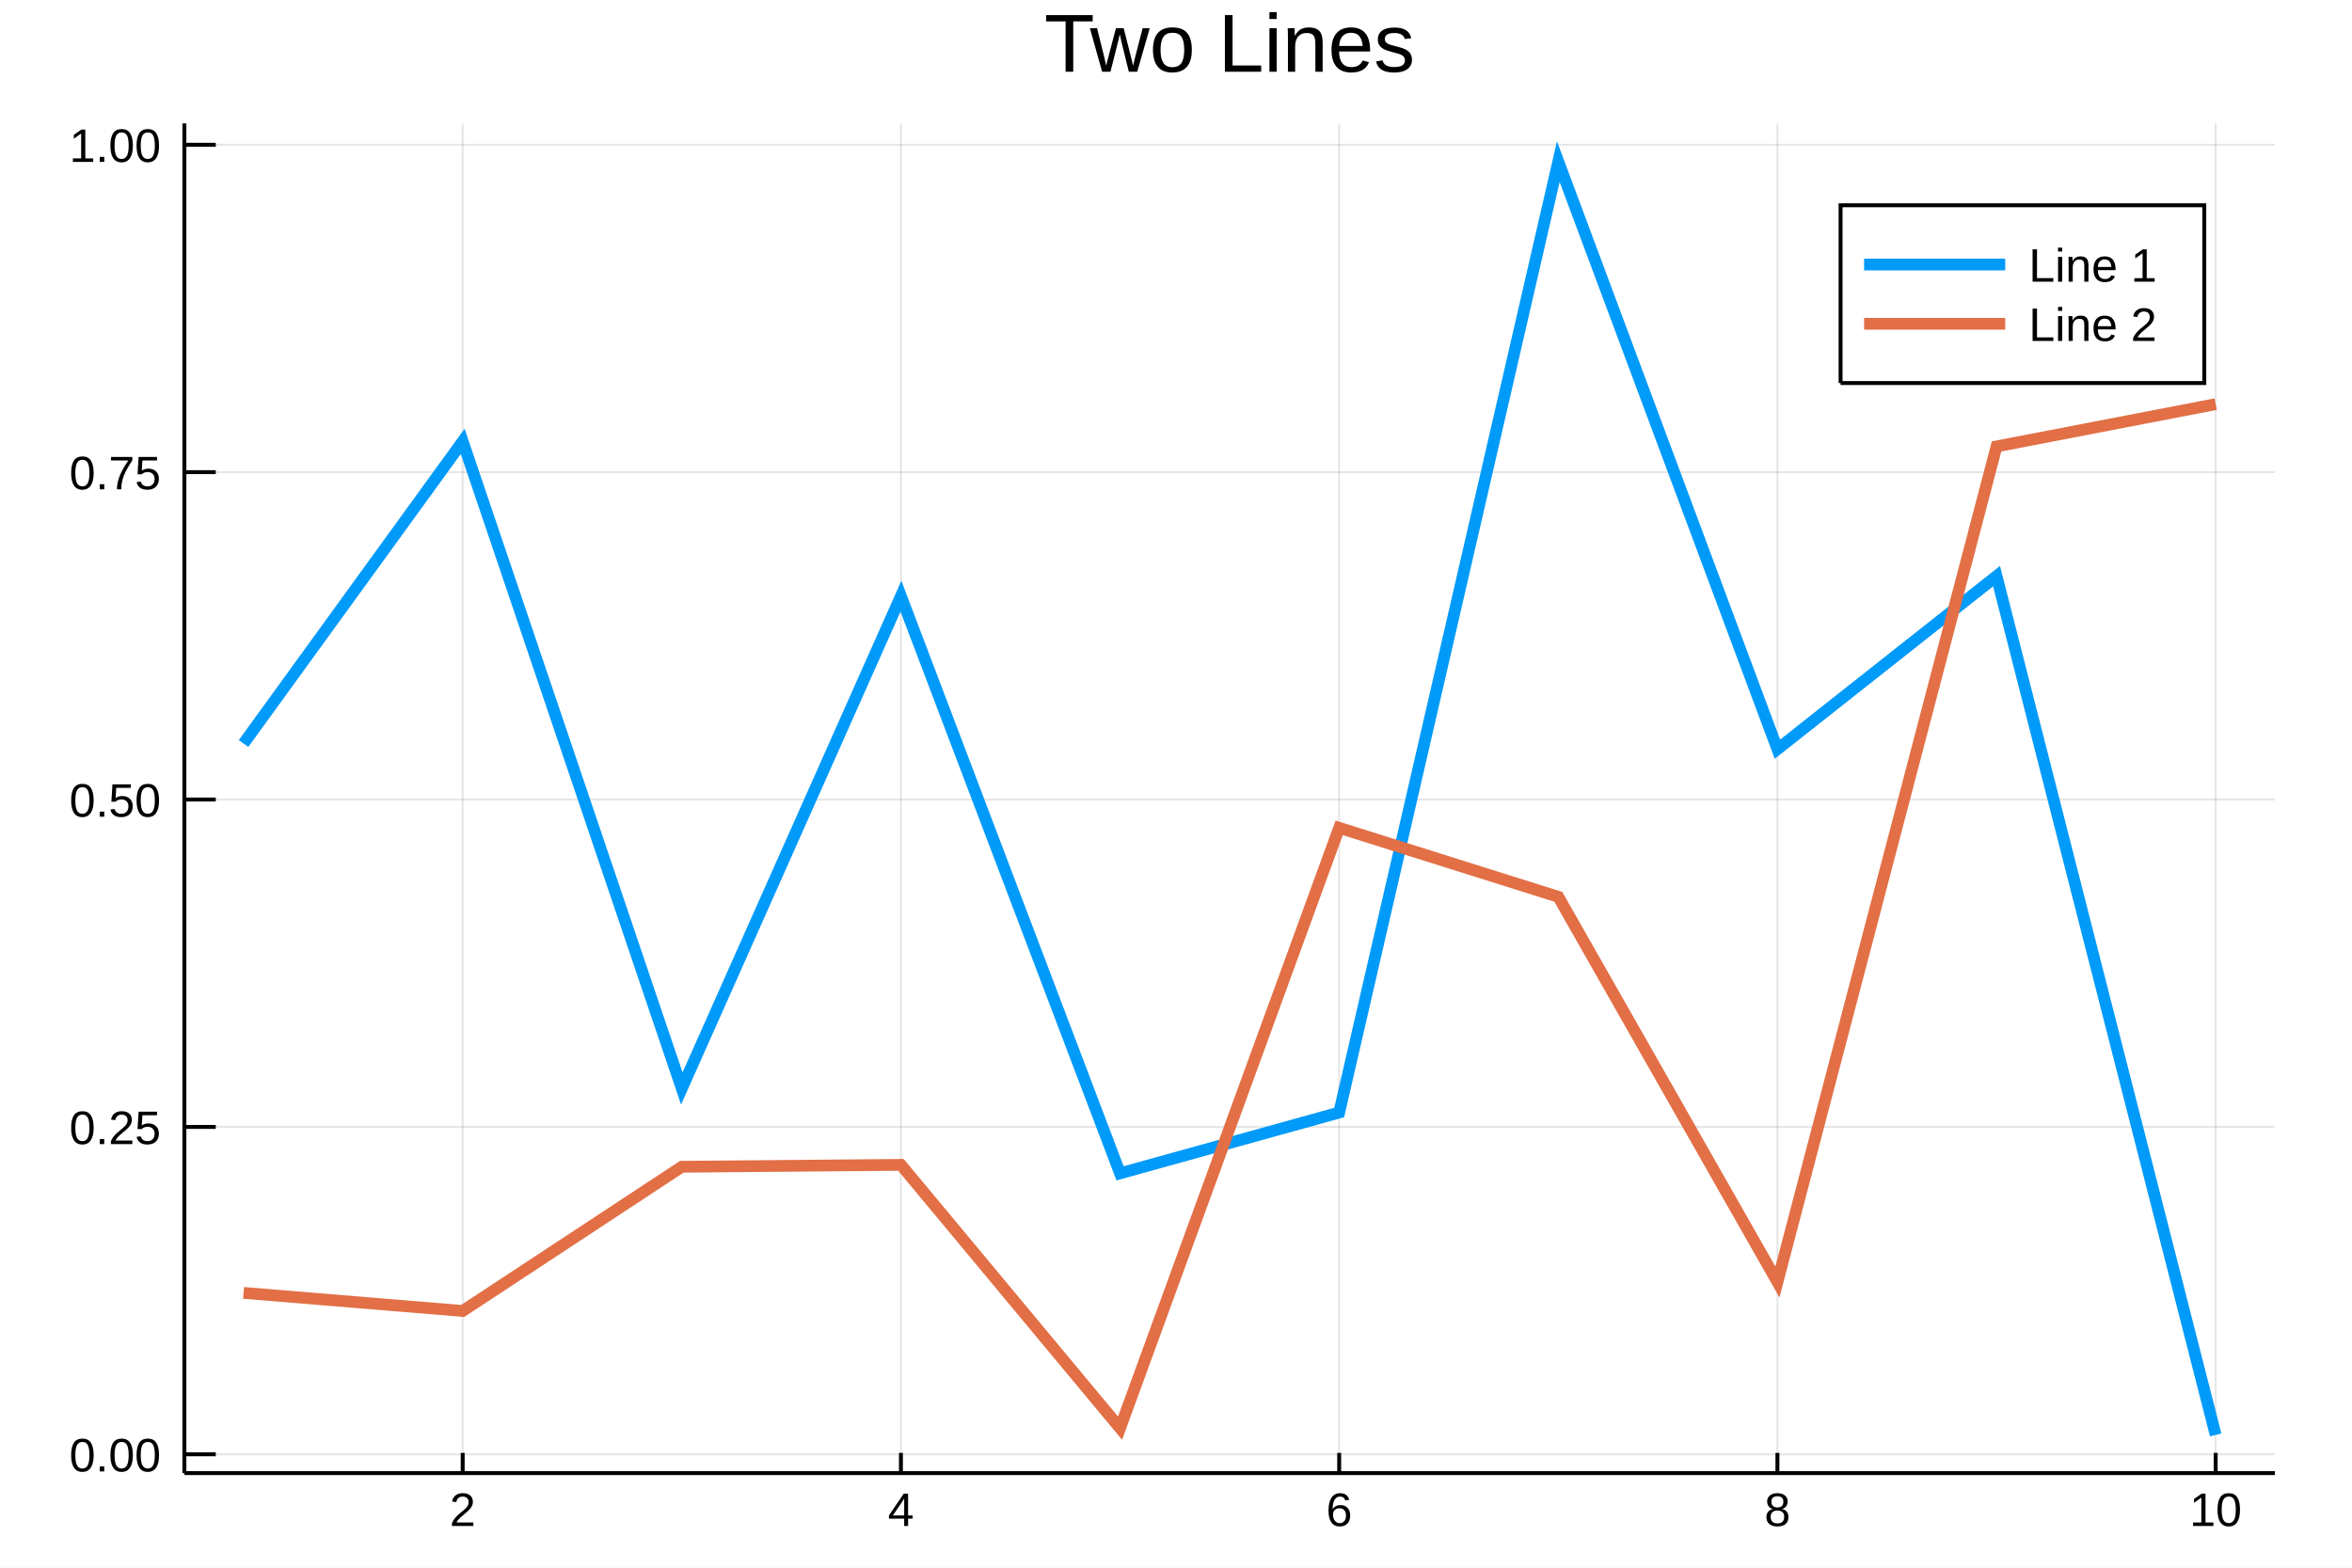
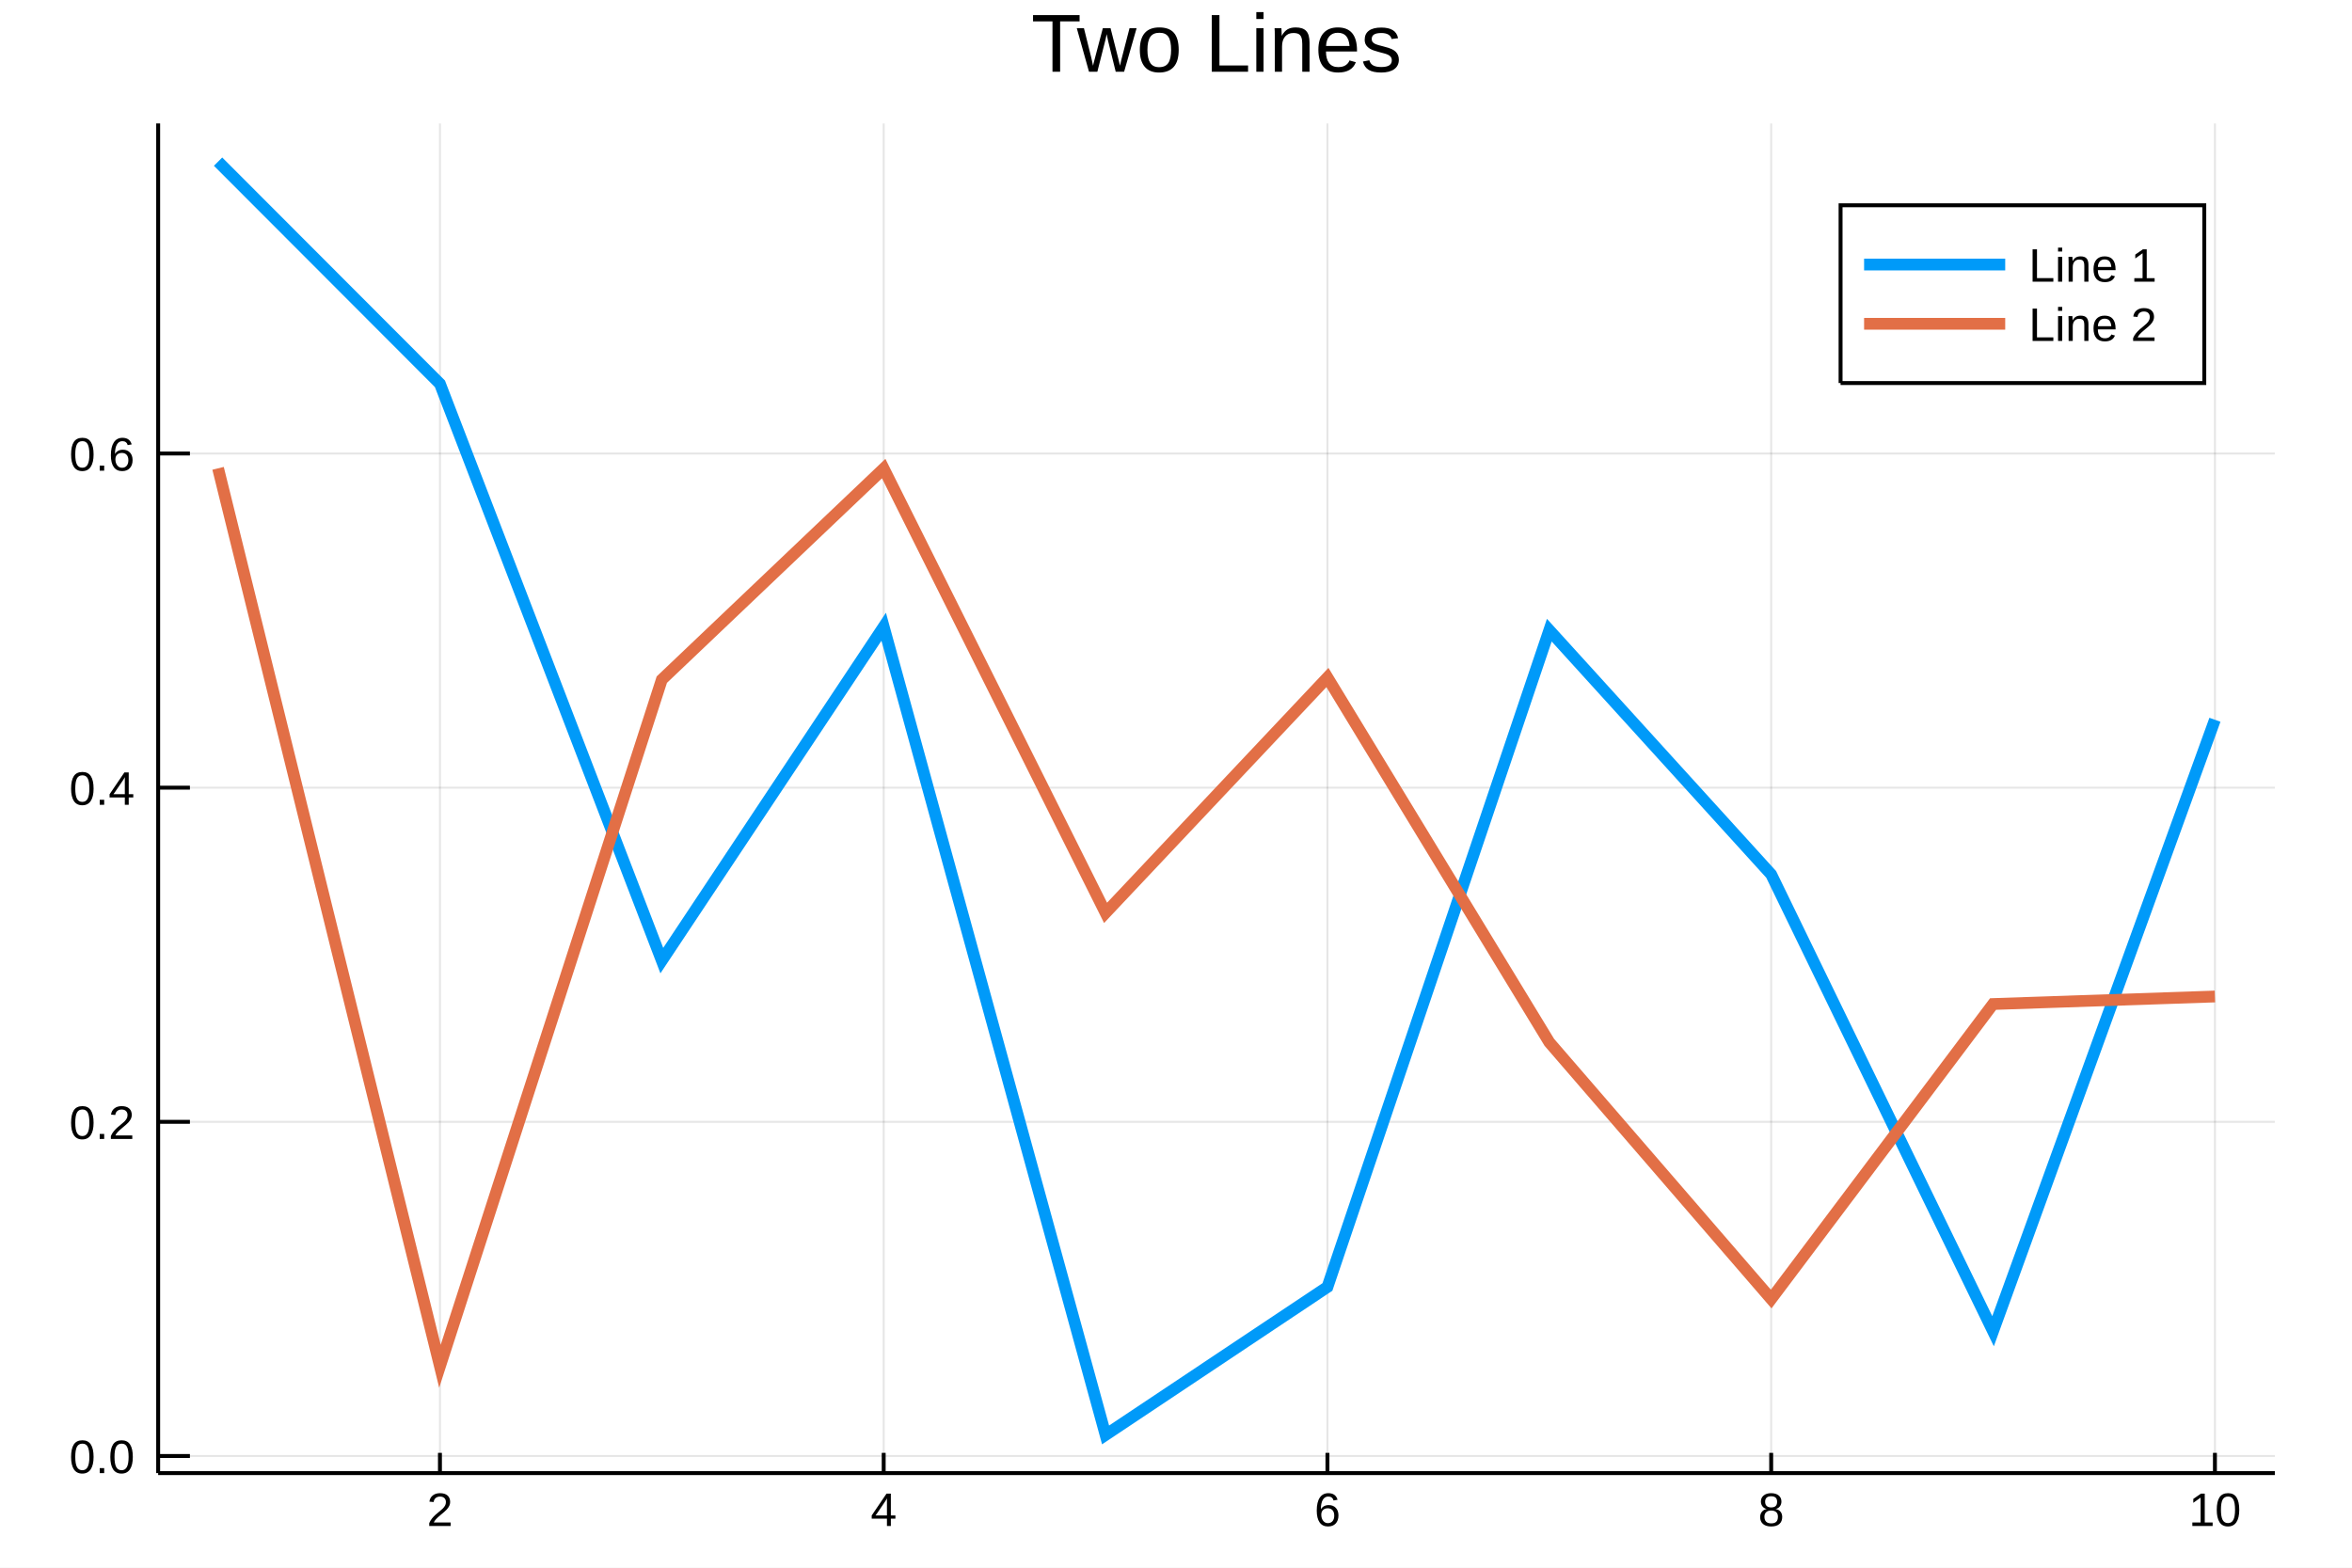
<svg xmlns="http://www.w3.org/2000/svg" width="600" height="400" viewBox="0 0 2400 1600">
  <defs>
-     <clipPath id="clip5200">
+     <clipPath id="clip9800">
      <rect x="0" y="0" width="2000" height="2000" />
    </clipPath>
  </defs>
  <defs>
-     <clipPath id="clip5201">
+     <clipPath id="clip9801">
      <rect x="0" y="0" width="2400" height="1600" />
    </clipPath>
  </defs>
-   <polygon clip-path="url(#clip5201)" points=" 0,1600 2400,1600 2400,0 0,0    " fill="#ffffff" fill-rule="evenodd" fill-opacity="1" />
+   <polygon clip-path="url(#clip9801)" points=" 0,1600 2400,1600 2400,0 0,0    " fill="#ffffff" fill-rule="evenodd" fill-opacity="1" />
  <defs>
-     <clipPath id="clip5202">
+     <clipPath id="clip9802">
      <rect x="480" y="0" width="1681" height="1600" />
    </clipPath>
  </defs>
-   <polygon clip-path="url(#clip5201)" points=" 188.156,1503.47 2321.26,1503.47 2321.26,125.984 188.156,125.984    " fill="#ffffff" fill-rule="evenodd" fill-opacity="1" />
+   <polygon clip-path="url(#clip9801)" points=" 161.394,1503.47 2321.26,1503.47 2321.26,125.984 161.394,125.984    " fill="#ffffff" fill-rule="evenodd" fill-opacity="1" />
  <defs>
-     <clipPath id="clip5203">
-       <rect x="188" y="125" width="2134" height="1378" />
+     <clipPath id="clip9803">
+       <rect x="161" y="125" width="2161" height="1378" />
    </clipPath>
  </defs>
-   <polyline clip-path="url(#clip5203)" style="stroke:#000000; stroke-width:2; stroke-opacity:0.1; fill:none" points="   472.123,1503.47 472.123,125.984    " />
-   <polyline clip-path="url(#clip5203)" style="stroke:#000000; stroke-width:2; stroke-opacity:0.1; fill:none" points="   919.314,1503.47 919.314,125.984    " />
-   <polyline clip-path="url(#clip5203)" style="stroke:#000000; stroke-width:2; stroke-opacity:0.1; fill:none" points="   1366.51,1503.47 1366.51,125.984    " />
-   <polyline clip-path="url(#clip5203)" style="stroke:#000000; stroke-width:2; stroke-opacity:0.1; fill:none" points="   1813.7,1503.47 1813.7,125.984    " />
-   <polyline clip-path="url(#clip5203)" style="stroke:#000000; stroke-width:2; stroke-opacity:0.1; fill:none" points="   2260.89,1503.47 2260.89,125.984    " />
-   <polyline clip-path="url(#clip5203)" style="stroke:#000000; stroke-width:2; stroke-opacity:0.1; fill:none" points="   188.156,1484.28 2321.26,1484.28    " />
-   <polyline clip-path="url(#clip5203)" style="stroke:#000000; stroke-width:2; stroke-opacity:0.1; fill:none" points="   188.156,1150.15 2321.26,1150.15    " />
-   <polyline clip-path="url(#clip5203)" style="stroke:#000000; stroke-width:2; stroke-opacity:0.1; fill:none" points="   188.156,816.014 2321.26,816.014    " />
-   <polyline clip-path="url(#clip5203)" style="stroke:#000000; stroke-width:2; stroke-opacity:0.1; fill:none" points="   188.156,481.88 2321.26,481.88    " />
-   <polyline clip-path="url(#clip5203)" style="stroke:#000000; stroke-width:2; stroke-opacity:0.1; fill:none" points="   188.156,147.746 2321.26,147.746    " />
-   <polyline clip-path="url(#clip5201)" style="stroke:#000000; stroke-width:4; stroke-opacity:1; fill:none" points="   188.156,1503.47 2321.26,1503.47    " />
-   <polyline clip-path="url(#clip5201)" style="stroke:#000000; stroke-width:4; stroke-opacity:1; fill:none" points="   188.156,1503.47 188.156,125.984    " />
-   <polyline clip-path="url(#clip5201)" style="stroke:#000000; stroke-width:4; stroke-opacity:1; fill:none" points="   472.123,1503.47 472.123,1482.81    " />
-   <polyline clip-path="url(#clip5201)" style="stroke:#000000; stroke-width:4; stroke-opacity:1; fill:none" points="   919.314,1503.47 919.314,1482.81    " />
-   <polyline clip-path="url(#clip5201)" style="stroke:#000000; stroke-width:4; stroke-opacity:1; fill:none" points="   1366.51,1503.47 1366.51,1482.81    " />
-   <polyline clip-path="url(#clip5201)" style="stroke:#000000; stroke-width:4; stroke-opacity:1; fill:none" points="   1813.7,1503.47 1813.7,1482.81    " />
-   <polyline clip-path="url(#clip5201)" style="stroke:#000000; stroke-width:4; stroke-opacity:1; fill:none" points="   2260.89,1503.47 2260.89,1482.81    " />
-   <polyline clip-path="url(#clip5201)" style="stroke:#000000; stroke-width:4; stroke-opacity:1; fill:none" points="   188.156,1484.28 220.153,1484.28    " />
-   <polyline clip-path="url(#clip5201)" style="stroke:#000000; stroke-width:4; stroke-opacity:1; fill:none" points="   188.156,1150.15 220.153,1150.15    " />
-   <polyline clip-path="url(#clip5201)" style="stroke:#000000; stroke-width:4; stroke-opacity:1; fill:none" points="   188.156,816.014 220.153,816.014    " />
-   <polyline clip-path="url(#clip5201)" style="stroke:#000000; stroke-width:4; stroke-opacity:1; fill:none" points="   188.156,481.88 220.153,481.88    " />
-   <polyline clip-path="url(#clip5201)" style="stroke:#000000; stroke-width:4; stroke-opacity:1; fill:none" points="   188.156,147.746 220.153,147.746    " />
-   <g clip-path="url(#clip5201)">
-     <text style="fill:#000000; fill-opacity:1; font-family:Arial,Helvetica Neue,Helvetica,sans-serif; font-size:48px; text-anchor:middle;" transform="rotate(0, 472.123, 1557.47)" x="472.123" y="1557.47">2</text>
+   <polyline clip-path="url(#clip9803)" style="stroke:#000000; stroke-width:2; stroke-opacity:0.1; fill:none" points="   448.923,1503.47 448.923,125.984    " />
+   <polyline clip-path="url(#clip9803)" style="stroke:#000000; stroke-width:2; stroke-opacity:0.1; fill:none" points="   901.725,1503.47 901.725,125.984    " />
+   <polyline clip-path="url(#clip9803)" style="stroke:#000000; stroke-width:2; stroke-opacity:0.1; fill:none" points="   1354.53,1503.47 1354.53,125.984    " />
+   <polyline clip-path="url(#clip9803)" style="stroke:#000000; stroke-width:2; stroke-opacity:0.1; fill:none" points="   1807.33,1503.47 1807.33,125.984    " />
+   <polyline clip-path="url(#clip9803)" style="stroke:#000000; stroke-width:2; stroke-opacity:0.1; fill:none" points="   2260.13,1503.47 2260.13,125.984    " />
+   <polyline clip-path="url(#clip9803)" style="stroke:#000000; stroke-width:2; stroke-opacity:0.1; fill:none" points="   161.394,1486 2321.26,1486    " />
+   <polyline clip-path="url(#clip9803)" style="stroke:#000000; stroke-width:2; stroke-opacity:0.1; fill:none" points="   161.394,1144.95 2321.26,1144.95    " />
+   <polyline clip-path="url(#clip9803)" style="stroke:#000000; stroke-width:2; stroke-opacity:0.1; fill:none" points="   161.394,803.901 2321.26,803.901    " />
+   <polyline clip-path="url(#clip9803)" style="stroke:#000000; stroke-width:2; stroke-opacity:0.1; fill:none" points="   161.394,462.85 2321.26,462.85    " />
+   <polyline clip-path="url(#clip9801)" style="stroke:#000000; stroke-width:4; stroke-opacity:1; fill:none" points="   161.394,1503.47 2321.26,1503.47    " />
+   <polyline clip-path="url(#clip9801)" style="stroke:#000000; stroke-width:4; stroke-opacity:1; fill:none" points="   161.394,1503.47 161.394,125.984    " />
+   <polyline clip-path="url(#clip9801)" style="stroke:#000000; stroke-width:4; stroke-opacity:1; fill:none" points="   448.923,1503.47 448.923,1482.81    " />
+   <polyline clip-path="url(#clip9801)" style="stroke:#000000; stroke-width:4; stroke-opacity:1; fill:none" points="   901.725,1503.47 901.725,1482.81    " />
+   <polyline clip-path="url(#clip9801)" style="stroke:#000000; stroke-width:4; stroke-opacity:1; fill:none" points="   1354.53,1503.47 1354.53,1482.81    " />
+   <polyline clip-path="url(#clip9801)" style="stroke:#000000; stroke-width:4; stroke-opacity:1; fill:none" points="   1807.33,1503.47 1807.33,1482.81    " />
+   <polyline clip-path="url(#clip9801)" style="stroke:#000000; stroke-width:4; stroke-opacity:1; fill:none" points="   2260.13,1503.47 2260.13,1482.81    " />
+   <polyline clip-path="url(#clip9801)" style="stroke:#000000; stroke-width:4; stroke-opacity:1; fill:none" points="   161.394,1486 193.792,1486    " />
+   <polyline clip-path="url(#clip9801)" style="stroke:#000000; stroke-width:4; stroke-opacity:1; fill:none" points="   161.394,1144.95 193.792,1144.95    " />
+   <polyline clip-path="url(#clip9801)" style="stroke:#000000; stroke-width:4; stroke-opacity:1; fill:none" points="   161.394,803.901 193.792,803.901    " />
+   <polyline clip-path="url(#clip9801)" style="stroke:#000000; stroke-width:4; stroke-opacity:1; fill:none" points="   161.394,462.85 193.792,462.85    " />
+   <g clip-path="url(#clip9801)">
+     <text style="fill:#000000; fill-opacity:1; font-family:Arial,Helvetica Neue,Helvetica,sans-serif; font-size:48px; text-anchor:middle;" transform="rotate(0, 448.923, 1557.47)" x="448.923" y="1557.47">2</text>
  </g>
-   <g clip-path="url(#clip5201)">
-     <text style="fill:#000000; fill-opacity:1; font-family:Arial,Helvetica Neue,Helvetica,sans-serif; font-size:48px; text-anchor:middle;" transform="rotate(0, 919.314, 1557.47)" x="919.314" y="1557.47">4</text>
+   <g clip-path="url(#clip9801)">
+     <text style="fill:#000000; fill-opacity:1; font-family:Arial,Helvetica Neue,Helvetica,sans-serif; font-size:48px; text-anchor:middle;" transform="rotate(0, 901.725, 1557.47)" x="901.725" y="1557.47">4</text>
  </g>
-   <g clip-path="url(#clip5201)">
-     <text style="fill:#000000; fill-opacity:1; font-family:Arial,Helvetica Neue,Helvetica,sans-serif; font-size:48px; text-anchor:middle;" transform="rotate(0, 1366.51, 1557.47)" x="1366.51" y="1557.47">6</text>
+   <g clip-path="url(#clip9801)">
+     <text style="fill:#000000; fill-opacity:1; font-family:Arial,Helvetica Neue,Helvetica,sans-serif; font-size:48px; text-anchor:middle;" transform="rotate(0, 1354.53, 1557.47)" x="1354.53" y="1557.47">6</text>
  </g>
-   <g clip-path="url(#clip5201)">
-     <text style="fill:#000000; fill-opacity:1; font-family:Arial,Helvetica Neue,Helvetica,sans-serif; font-size:48px; text-anchor:middle;" transform="rotate(0, 1813.7, 1557.47)" x="1813.7" y="1557.47">8</text>
+   <g clip-path="url(#clip9801)">
+     <text style="fill:#000000; fill-opacity:1; font-family:Arial,Helvetica Neue,Helvetica,sans-serif; font-size:48px; text-anchor:middle;" transform="rotate(0, 1807.33, 1557.47)" x="1807.33" y="1557.47">8</text>
  </g>
-   <g clip-path="url(#clip5201)">
-     <text style="fill:#000000; fill-opacity:1; font-family:Arial,Helvetica Neue,Helvetica,sans-serif; font-size:48px; text-anchor:middle;" transform="rotate(0, 2260.89, 1557.47)" x="2260.89" y="1557.47">10</text>
+   <g clip-path="url(#clip9801)">
+     <text style="fill:#000000; fill-opacity:1; font-family:Arial,Helvetica Neue,Helvetica,sans-serif; font-size:48px; text-anchor:middle;" transform="rotate(0, 2260.13, 1557.47)" x="2260.13" y="1557.47">10</text>
  </g>
-   <g clip-path="url(#clip5201)">
-     <text style="fill:#000000; fill-opacity:1; font-family:Arial,Helvetica Neue,Helvetica,sans-serif; font-size:48px; text-anchor:end;" transform="rotate(0, 164.156, 1501.78)" x="164.156" y="1501.78">0.00</text>
+   <g clip-path="url(#clip9801)">
+     <text style="fill:#000000; fill-opacity:1; font-family:Arial,Helvetica Neue,Helvetica,sans-serif; font-size:48px; text-anchor:end;" transform="rotate(0, 137.394, 1503.5)" x="137.394" y="1503.5">0.0</text>
  </g>
-   <g clip-path="url(#clip5201)">
-     <text style="fill:#000000; fill-opacity:1; font-family:Arial,Helvetica Neue,Helvetica,sans-serif; font-size:48px; text-anchor:end;" transform="rotate(0, 164.156, 1167.65)" x="164.156" y="1167.65">0.25</text>
+   <g clip-path="url(#clip9801)">
+     <text style="fill:#000000; fill-opacity:1; font-family:Arial,Helvetica Neue,Helvetica,sans-serif; font-size:48px; text-anchor:end;" transform="rotate(0, 137.394, 1162.45)" x="137.394" y="1162.45">0.2</text>
  </g>
-   <g clip-path="url(#clip5201)">
-     <text style="fill:#000000; fill-opacity:1; font-family:Arial,Helvetica Neue,Helvetica,sans-serif; font-size:48px; text-anchor:end;" transform="rotate(0, 164.156, 833.514)" x="164.156" y="833.514">0.50</text>
+   <g clip-path="url(#clip9801)">
+     <text style="fill:#000000; fill-opacity:1; font-family:Arial,Helvetica Neue,Helvetica,sans-serif; font-size:48px; text-anchor:end;" transform="rotate(0, 137.394, 821.401)" x="137.394" y="821.401">0.4</text>
  </g>
-   <g clip-path="url(#clip5201)">
-     <text style="fill:#000000; fill-opacity:1; font-family:Arial,Helvetica Neue,Helvetica,sans-serif; font-size:48px; text-anchor:end;" transform="rotate(0, 164.156, 499.38)" x="164.156" y="499.38">0.75</text>
+   <g clip-path="url(#clip9801)">
+     <text style="fill:#000000; fill-opacity:1; font-family:Arial,Helvetica Neue,Helvetica,sans-serif; font-size:48px; text-anchor:end;" transform="rotate(0, 137.394, 480.35)" x="137.394" y="480.35">0.6</text>
  </g>
-   <g clip-path="url(#clip5201)">
-     <text style="fill:#000000; fill-opacity:1; font-family:Arial,Helvetica Neue,Helvetica,sans-serif; font-size:48px; text-anchor:end;" transform="rotate(0, 164.156, 165.246)" x="164.156" y="165.246">1.00</text>
+   <g clip-path="url(#clip9801)">
+     <text style="fill:#000000; fill-opacity:1; font-family:Arial,Helvetica Neue,Helvetica,sans-serif; font-size:84px; text-anchor:middle;" transform="rotate(0, 1241.33, 73.2)" x="1241.33" y="73.2">Two Lines</text>
  </g>
-   <g clip-path="url(#clip5201)">
-     <text style="fill:#000000; fill-opacity:1; font-family:Arial,Helvetica Neue,Helvetica,sans-serif; font-size:84px; text-anchor:middle;" transform="rotate(0, 1254.71, 73.2)" x="1254.71" y="73.2">Two Lines</text>
-   </g>
-   <polyline clip-path="url(#clip5203)" style="stroke:#009af9; stroke-width:12; stroke-opacity:1; fill:none" points="   248.527,758.837 472.123,450.473 695.719,1110.94 919.314,608.51 1142.91,1197.51 1366.51,1135.47 1590.1,164.97 1813.7,764.637 2037.29,588.013 2260.89,1464.49       " />
-   <polyline clip-path="url(#clip5203)" style="stroke:#e26f46; stroke-width:12; stroke-opacity:1; fill:none" points="   248.527,1319.54 472.123,1337.99 695.719,1190.8 919.314,1188.87 1142.91,1457.59 1366.51,844.91 1590.1,915.305 1813.7,1308.42 2037.29,455.622 2260.89,412.465       " />
-   <polygon clip-path="url(#clip5201)" points=" 1878.14,390.944 2249.26,390.944 2249.26,209.504 1878.14,209.504    " fill="#ffffff" fill-rule="evenodd" fill-opacity="1" />
-   <polyline clip-path="url(#clip5201)" style="stroke:#000000; stroke-width:4; stroke-opacity:1; fill:none" points="   1878.14,390.944 2249.26,390.944 2249.26,209.504 1878.14,209.504 1878.14,390.944    " />
-   <polyline clip-path="url(#clip5201)" style="stroke:#009af9; stroke-width:12; stroke-opacity:1; fill:none" points="   1902.14,269.984 2046.14,269.984    " />
-   <g clip-path="url(#clip5201)">
+   <polyline clip-path="url(#clip9803)" style="stroke:#009af9; stroke-width:12; stroke-opacity:1; fill:none" points="   222.522,164.97 448.923,391.722 675.324,980.399 901.725,639.649 1128.13,1464.49 1354.53,1313.51 1580.93,643.16 1807.33,892.42 2033.73,1358.65 2260.13,734.609       " />
+   <polyline clip-path="url(#clip9803)" style="stroke:#e26f46; stroke-width:12; stroke-opacity:1; fill:none" points="   222.522,477.989 448.923,1394.42 675.324,693.639 901.725,478.242 1128.13,931.673 1354.53,691.461 1580.93,1063.79 1807.33,1325.8 2033.73,1024.73 2260.13,1017.03       " />
+   <polygon clip-path="url(#clip9801)" points=" 1878.14,390.944 2249.26,390.944 2249.26,209.504 1878.14,209.504    " fill="#ffffff" fill-rule="evenodd" fill-opacity="1" />
+   <polyline clip-path="url(#clip9801)" style="stroke:#000000; stroke-width:4; stroke-opacity:1; fill:none" points="   1878.14,390.944 2249.26,390.944 2249.26,209.504 1878.14,209.504 1878.14,390.944    " />
+   <polyline clip-path="url(#clip9801)" style="stroke:#009af9; stroke-width:12; stroke-opacity:1; fill:none" points="   1902.14,269.984 2046.14,269.984    " />
+   <g clip-path="url(#clip9801)">
    <text style="fill:#000000; fill-opacity:1; font-family:Arial,Helvetica Neue,Helvetica,sans-serif; font-size:48px; text-anchor:start;" transform="rotate(0, 2070.14, 287.484)" x="2070.14" y="287.484">Line 1</text>
  </g>
-   <polyline clip-path="url(#clip5201)" style="stroke:#e26f46; stroke-width:12; stroke-opacity:1; fill:none" points="   1902.14,330.464 2046.14,330.464    " />
-   <g clip-path="url(#clip5201)">
+   <polyline clip-path="url(#clip9801)" style="stroke:#e26f46; stroke-width:12; stroke-opacity:1; fill:none" points="   1902.14,330.464 2046.14,330.464    " />
+   <g clip-path="url(#clip9801)">
    <text style="fill:#000000; fill-opacity:1; font-family:Arial,Helvetica Neue,Helvetica,sans-serif; font-size:48px; text-anchor:start;" transform="rotate(0, 2070.14, 347.964)" x="2070.14" y="347.964">Line 2</text>
  </g>
</svg>
